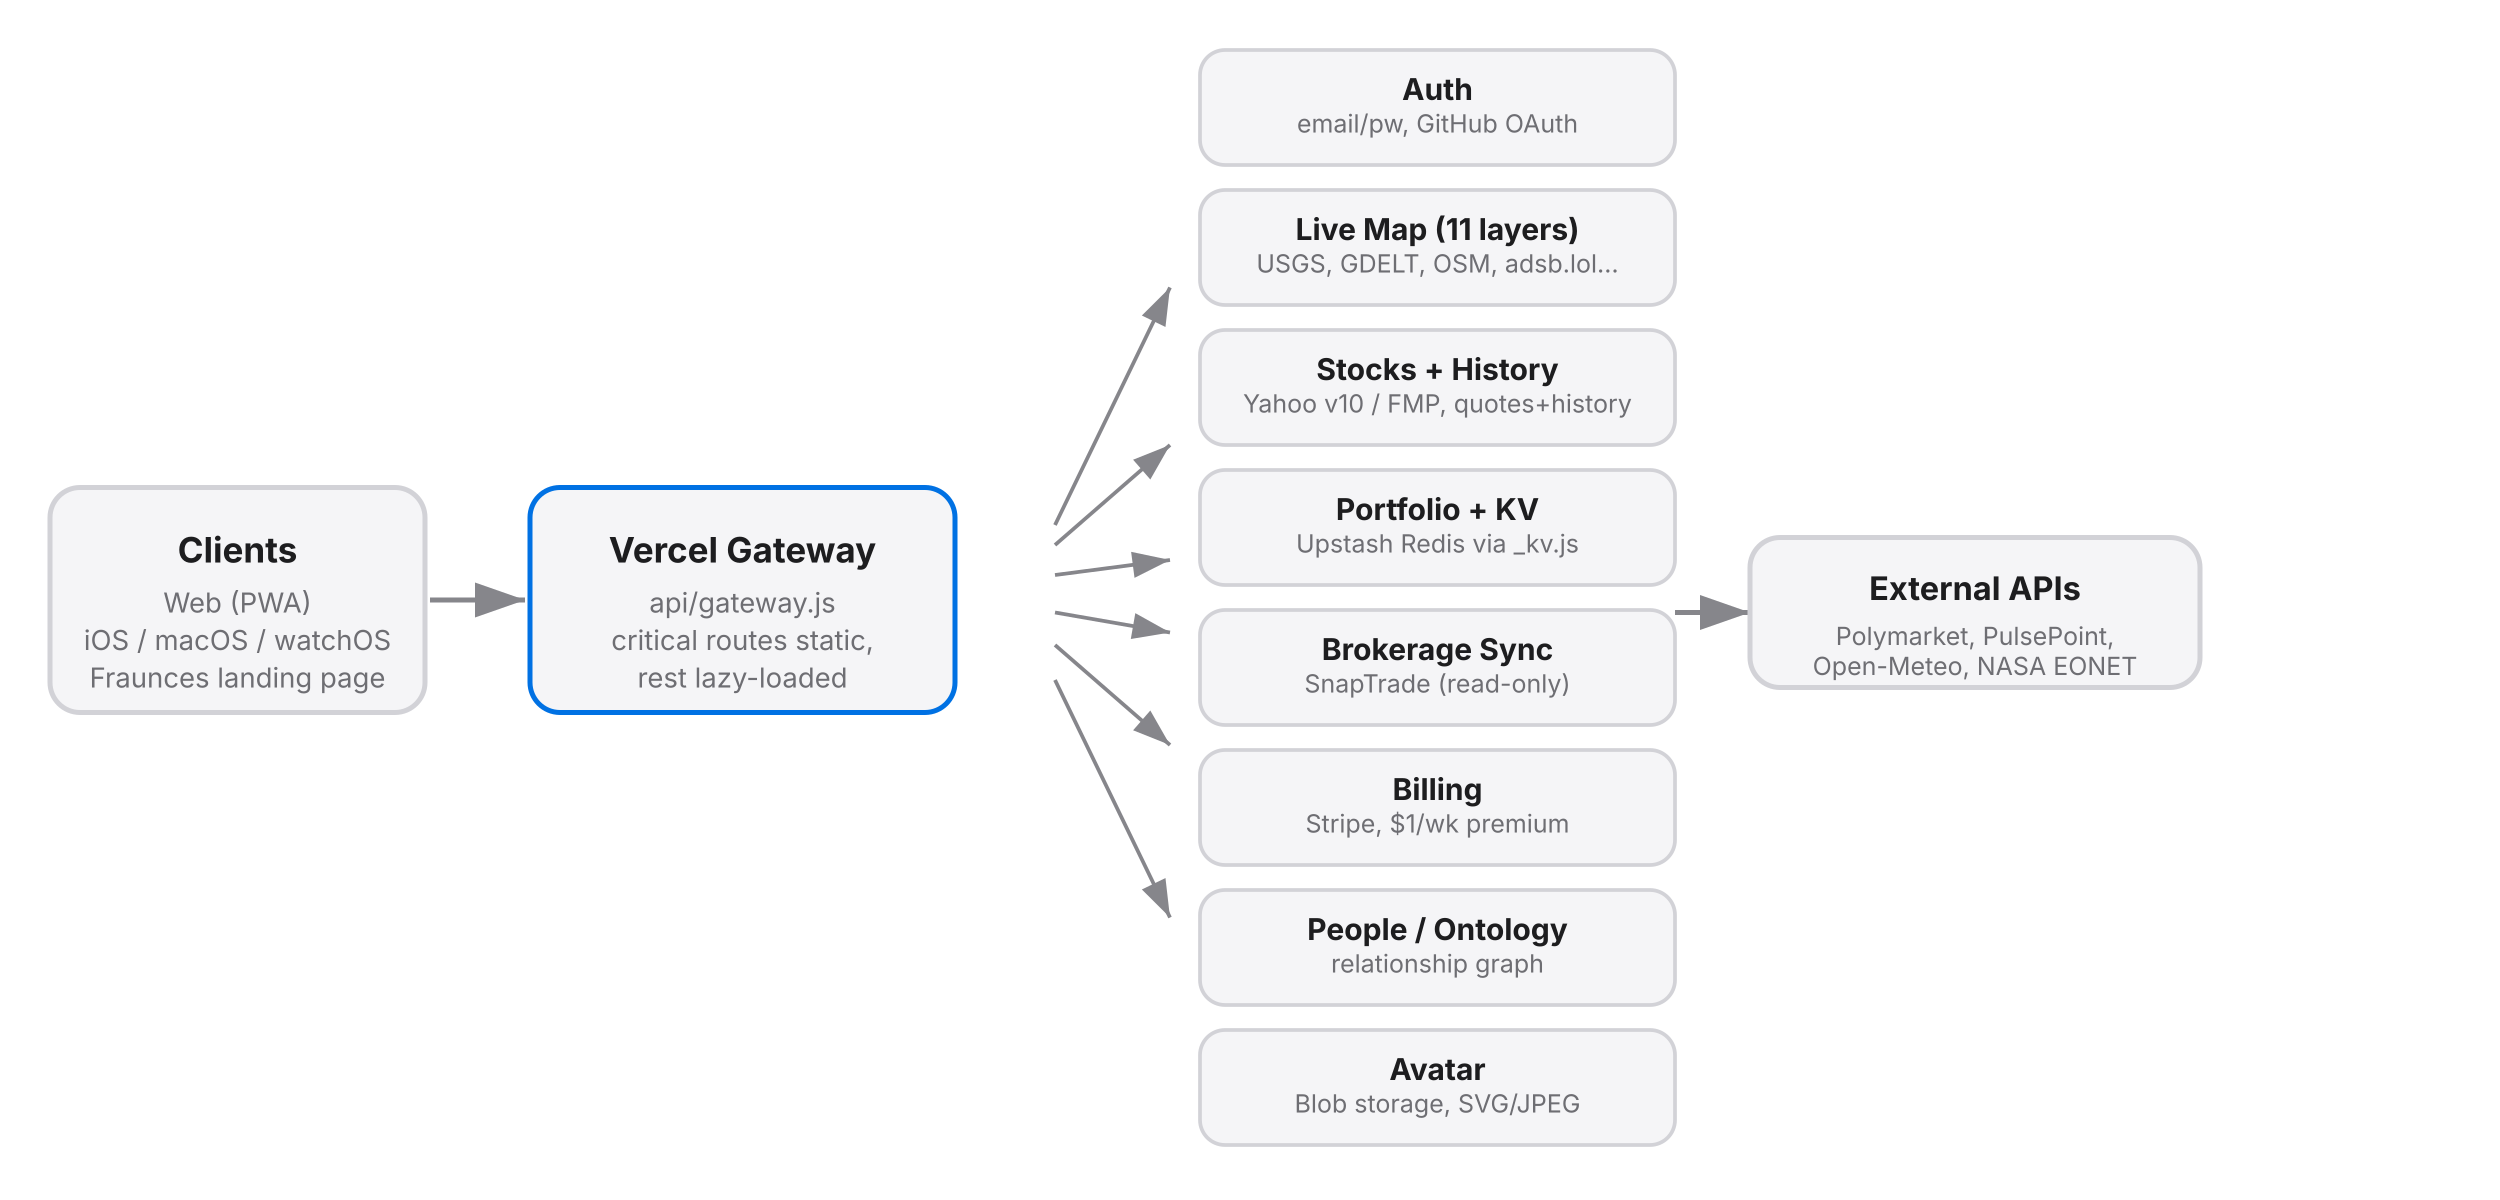
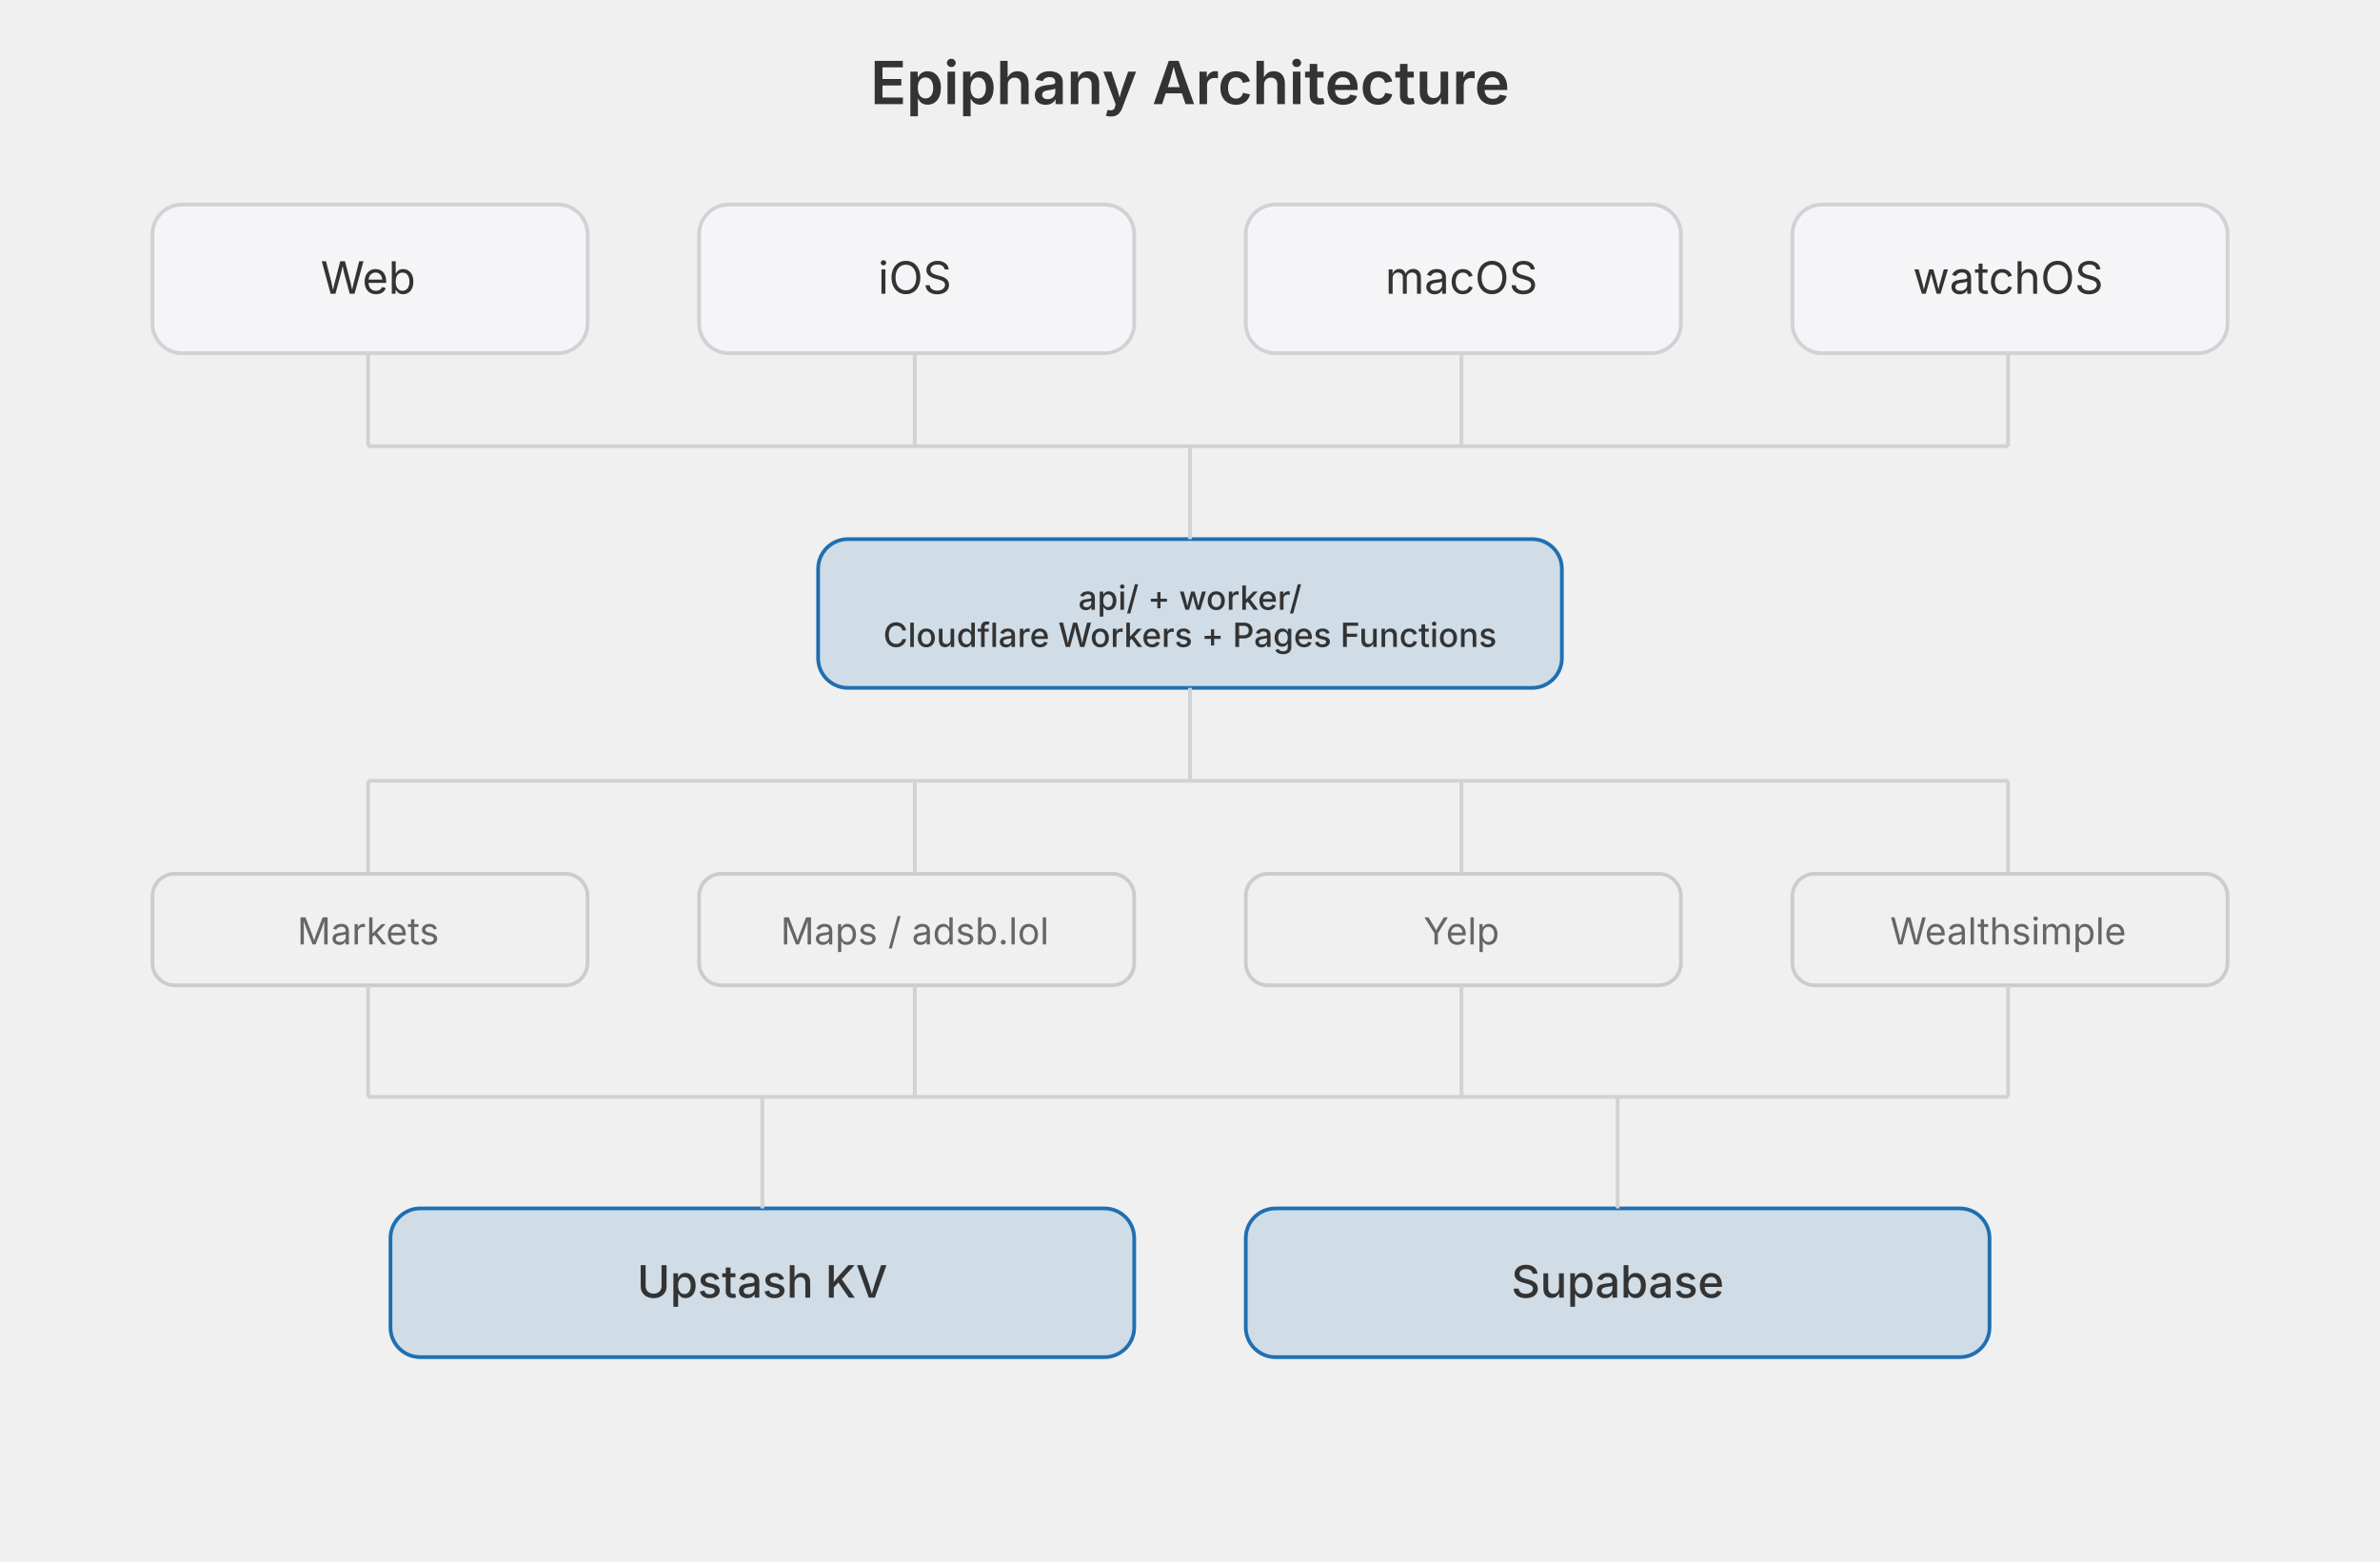
- <svg xmlns="http://www.w3.org/2000/svg" font-family="-apple-system, system-ui, sans-serif" viewBox="0 0 1000 480">
-   <defs>
-     <marker id="arrowhead" markerHeight="7" markerWidth="10" orient="auto" refX="10" refY="3.5">
-       <path fill="#86868b" d="m0 0 10 3.5L0 7z" />
-     </marker>
-   </defs>
-   <path fill="#fff" d="M0 0h1000v480H0z" />
-   <rect width="150" height="90" x="20" y="195" fill="#f5f5f7" stroke="#d2d2d7" stroke-width="2" rx="12" />
-   <text x="95" y="225" fill="#1d1d1f" font-size="14" font-weight="700" text-anchor="middle">Clients</text>
-   <text x="95" y="245" fill="#6e6e73" font-size="11" text-anchor="middle">Web (PWA)</text>
-   <text x="95" y="260" fill="#6e6e73" font-size="11" text-anchor="middle">iOS / macOS / watchOS</text>
-   <text x="95" y="275" fill="#6e6e73" font-size="11" text-anchor="middle">Fraunces landing page</text>
-   <path d="M172 240h38" stroke="#86868b" stroke-width="2" fill="none" marker-end="url(#arrowhead)" />
-   <rect width="170" height="90" x="212" y="195" fill="#f5f5f7" stroke="#0071e3" stroke-width="2" rx="12" />
-   <text x="297" y="225" fill="#1d1d1f" font-size="14" font-weight="700" text-anchor="middle">Vercel Gateway</text>
-   <text x="297" y="245" fill="#6e6e73" font-size="11" text-anchor="middle">api/gateway.js</text>
-   <text x="297" y="260" fill="#6e6e73" font-size="11" text-anchor="middle">critical routes static,</text>
-   <text x="297" y="275" fill="#6e6e73" font-size="11" text-anchor="middle">rest lazy-loaded</text>
-   <path d="m422 210 46-95" stroke="#86868b" stroke-width="1.5" fill="none" marker-end="url(#arrowhead)" />
-   <path d="m422 218 46-40" stroke="#86868b" stroke-width="1.5" fill="none" marker-end="url(#arrowhead)" />
-   <path d="m422 230 46-6" stroke="#86868b" stroke-width="1.5" fill="none" marker-end="url(#arrowhead)" />
-   <path d="m422 245 46 8" stroke="#86868b" stroke-width="1.5" fill="none" marker-end="url(#arrowhead)" />
-   <path d="m422 258 46 40" stroke="#86868b" stroke-width="1.5" fill="none" marker-end="url(#arrowhead)" />
-   <path d="m422 272 46 95" stroke="#86868b" stroke-width="1.5" fill="none" marker-end="url(#arrowhead)" />
-   <g fill="#f5f5f7" stroke="#d2d2d7" stroke-width="1.5">
-     <rect width="190" height="46" x="480" y="20" rx="10" />
-     <rect width="190" height="46" x="480" y="76" rx="10" />
-     <rect width="190" height="46" x="480" y="132" rx="10" />
-     <rect width="190" height="46" x="480" y="188" rx="10" />
-     <rect width="190" height="46" x="480" y="244" rx="10" />
-     <rect width="190" height="46" x="480" y="300" rx="10" />
-     <rect width="190" height="46" x="480" y="356" rx="10" />
-     <rect width="190" height="46" x="480" y="412" rx="10" />
-   </g>
-   <g fill="#1d1d1f" font-size="12" font-weight="700" text-anchor="middle">
-     <text x="575" y="40">Auth</text>
-     <text x="575" y="96">Live Map (11 layers)</text>
-     <text x="575" y="152">Stocks + History</text>
-     <text x="575" y="208">Portfolio + KV</text>
-     <text x="575" y="264">Brokerage Sync</text>
-     <text x="575" y="320">Billing</text>
-     <text x="575" y="376">People / Ontology</text>
-     <text x="575" y="432">Avatar</text>
-   </g>
-   <g fill="#6e6e73" font-size="10" text-anchor="middle">
-     <text x="575" y="53">email/pw, GitHub OAuth</text>
-     <text x="575" y="109">USGS, GDELT, OSM, adsb.lol...</text>
-     <text x="575" y="165">Yahoo v10 / FMP, quotes+history</text>
-     <text x="575" y="221">Upstash Redis via _kv.js</text>
-     <text x="575" y="277">SnapTrade (read-only)</text>
-     <text x="575" y="333">Stripe, $1/wk premium</text>
-     <text x="575" y="389">relationship graph</text>
-     <text x="575" y="445">Blob storage, SVG/JPEG</text>
-   </g>
-   <path d="M670 245h30" stroke="#86868b" stroke-width="2" fill="none" marker-end="url(#arrowhead)" />
-   <rect width="180" height="60" x="700" y="215" fill="#f5f5f7" stroke="#d2d2d7" stroke-width="2" rx="12" />
-   <text x="790" y="240" fill="#1d1d1f" font-size="13" font-weight="700" text-anchor="middle">External APIs</text>
-   <text x="790" y="258" fill="#6e6e73" font-size="10" text-anchor="middle">Polymarket, PulsePoint,</text>
-   <text x="790" y="270" fill="#6e6e73" font-size="10" text-anchor="middle">Open-Meteo, NASA EONET</text>
+ <svg xmlns="http://www.w3.org/2000/svg" width="640" height="420" style="background:#fff;font-family:-apple-system,BlinkMacSystemFont,sans-serif" viewBox="0 0 640 420">
+   <text x="320" y="28" fill="#333" font-size="16" font-weight="600" text-anchor="middle">Epiphany Architecture</text>
+   <rect width="117" height="40" x="41" y="55" fill="#f5f5f7" stroke="#d1d1d6" rx="8" />
+   <text x="99" y="79" fill="#333" font-size="12" text-anchor="middle">Web</text>
+   <rect width="117" height="40" x="188" y="55" fill="#f5f5f7" stroke="#d1d1d6" rx="8" />
+   <text x="246" y="79" fill="#333" font-size="12" text-anchor="middle">iOS</text>
+   <rect width="117" height="40" x="335" y="55" fill="#f5f5f7" stroke="#d1d1d6" rx="8" />
+   <text x="393" y="79" fill="#333" font-size="12" text-anchor="middle">macOS</text>
+   <rect width="117" height="40" x="482" y="55" fill="#f5f5f7" stroke="#d1d1d6" rx="8" />
+   <text x="540" y="79" fill="#333" font-size="12" text-anchor="middle">watchOS</text>
+   <rect width="200" height="40" x="220" y="145" fill="#1f6fb2" fill-opacity=".15" stroke="#1f6fb2" rx="8" />
+   <text x="320" y="164" fill="#333" font-size="9" font-weight="500" text-anchor="middle">api/ + worker/</text>
+   <text x="320" y="174" fill="#333" font-size="9" font-weight="500" text-anchor="middle">Cloudflare Workers + Pages Functions</text>
+   <rect width="117" height="30" x="41" y="235" fill="#f0f0f0" stroke="#ccc" rx="6" />
+   <text x="99" y="254" fill="#666" font-size="10" text-anchor="middle">Markets</text>
+   <rect width="117" height="30" x="188" y="235" fill="#f0f0f0" stroke="#ccc" rx="6" />
+   <text x="246" y="254" fill="#666" font-size="10" text-anchor="middle">Maps / adsb.lol</text>
+   <rect width="117" height="30" x="335" y="235" fill="#f0f0f0" stroke="#ccc" rx="6" />
+   <text x="393" y="254" fill="#666" font-size="10" text-anchor="middle">Yelp</text>
+   <rect width="117" height="30" x="482" y="235" fill="#f0f0f0" stroke="#ccc" rx="6" />
+   <text x="540" y="254" fill="#666" font-size="10" text-anchor="middle">Wealthsimple</text>
+   <rect width="200" height="40" x="105" y="325" fill="#1f6fb2" fill-opacity=".15" stroke="#1f6fb2" rx="8" />
+   <text x="205" y="349" fill="#333" font-size="12" font-weight="500" text-anchor="middle">Upstash KV</text>
+   <rect width="200" height="40" x="335" y="325" fill="#1f6fb2" fill-opacity=".15" stroke="#1f6fb2" rx="8" />
+   <text x="435" y="349" fill="#333" font-size="12" font-weight="500" text-anchor="middle">Supabase</text>
+   <path stroke="#d1d1d6" fill="none" d="M99 95v25M246 95v25M393 95v25M540 95v25M99 120H540M320 120V145M320 185V210M99 210v25M246 210v25M393 210v25M540 210v25M99 210H540M99 265v30M246 265v30M393 265v30M540 265v30M99 295H540M205 295v30M435 295v30M205 295H435" />
</svg>
